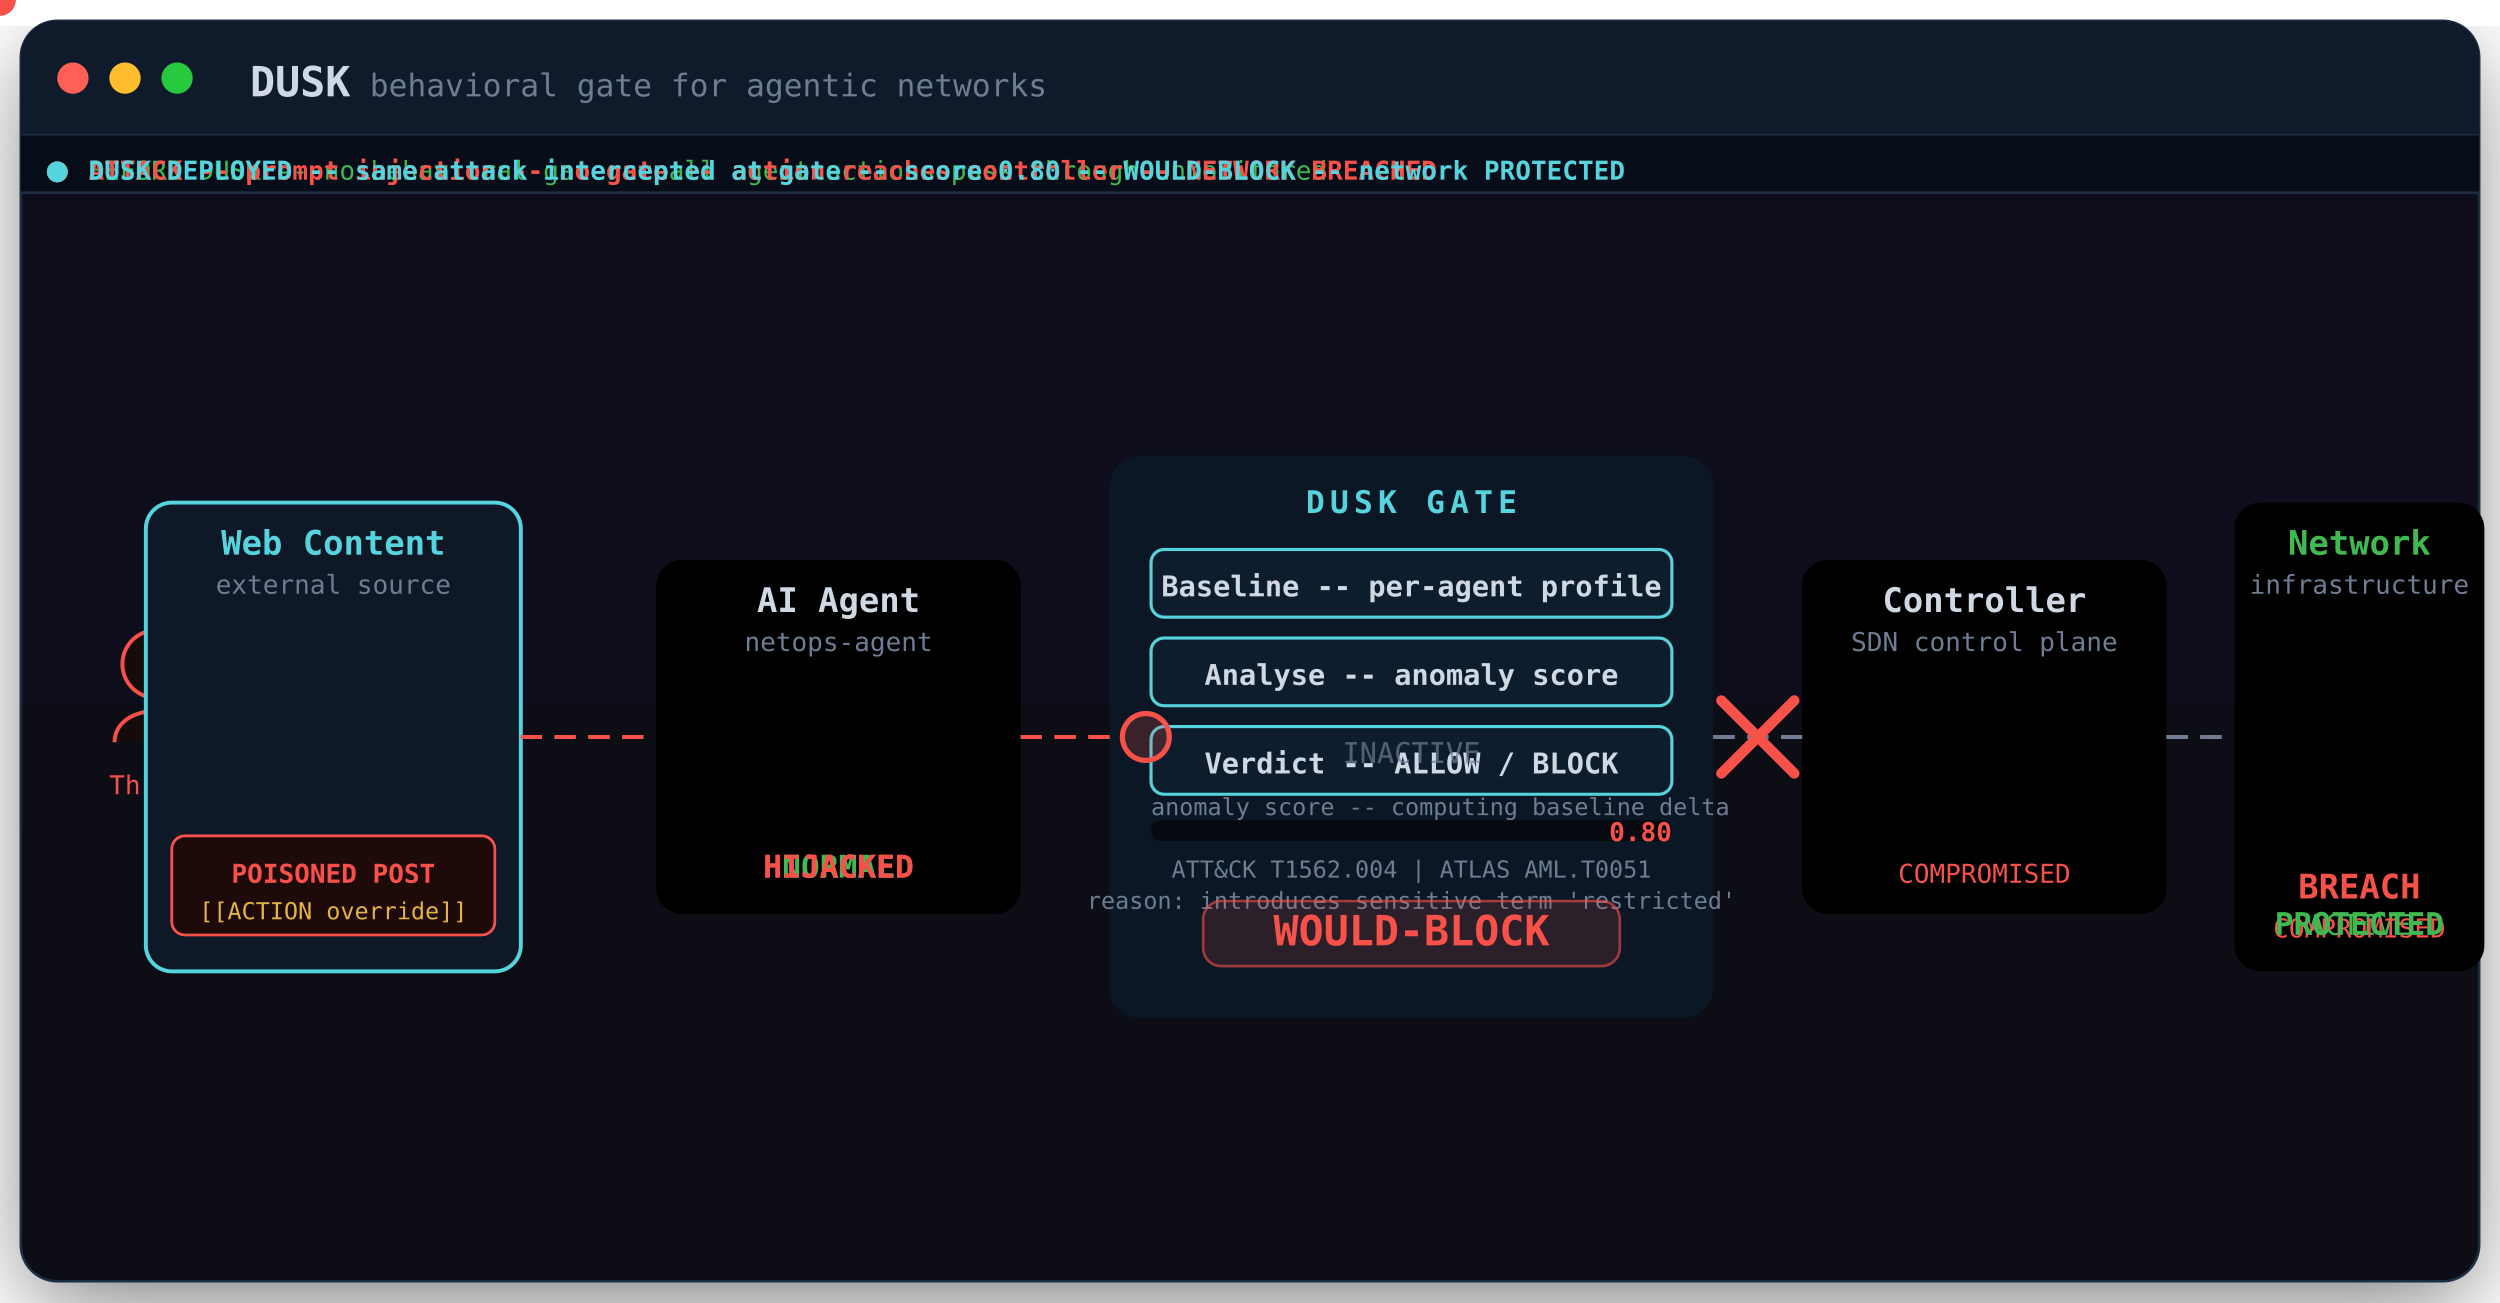
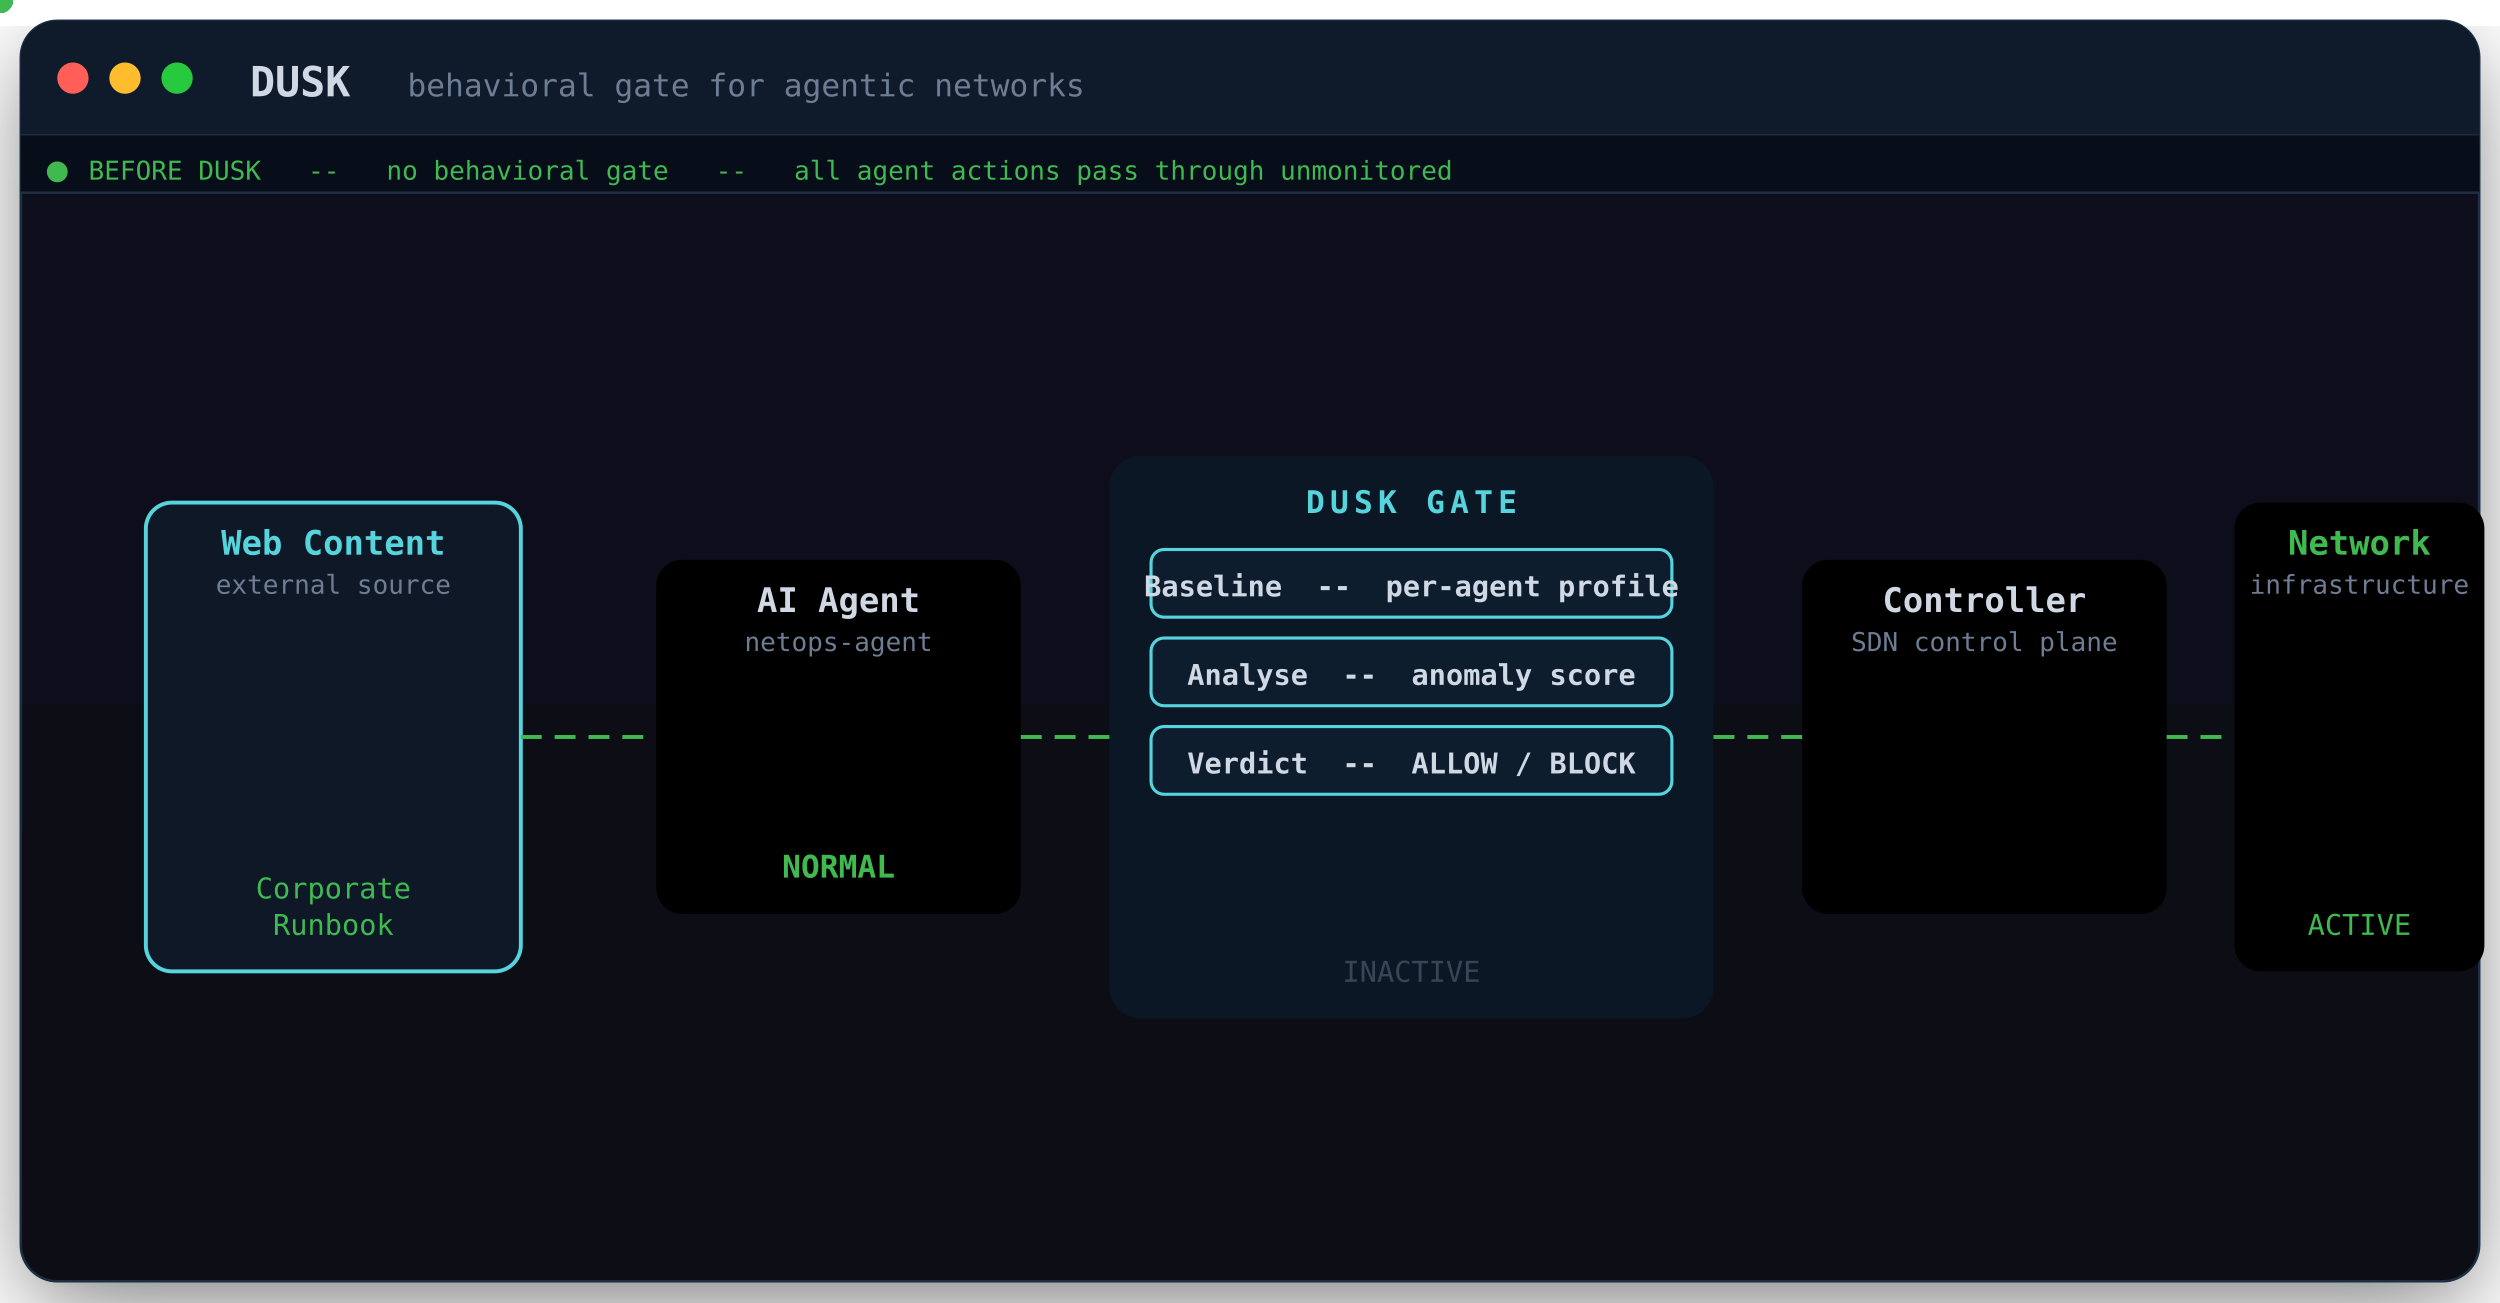
- <svg xmlns="http://www.w3.org/2000/svg" width="960" height="500" viewBox="0 0 960 500" font-family="ui-monospace,'SF Mono','Cascadia Code','Cascadia Mono',Menlo,Consolas,'DejaVu Sans Mono',monospace" font-size="13">
-   <style>text{white-space:pre} @keyframes live{0%,100%{opacity:1}50%{opacity:0.1}}@keyframes pls{0%,100%{opacity:1}50%{opacity:0.15}} @keyframes p1v{0.0%{opacity:0}0.0%{opacity:1}29.2%{opacity:1}34.2%{opacity:0}100.0%{opacity:0}}} @keyframes p2v{33.3%{opacity:0}35.4%{opacity:1}60.4%{opacity:1}65.4%{opacity:0}100.0%{opacity:0}}} @keyframes p3v{62.5%{opacity:0}64.6%{opacity:1}93.8%{opacity:1}98.8%{opacity:0}100.0%{opacity:0}}} @keyframes fl{from{stroke-dashoffset:26}to{stroke-dashoffset:0}} @keyframes agt-col{0.0%{stroke:#3fb950;fill:#0d2218}29.2%{stroke:#3fb950;fill:#0d2218}35.4%{stroke:#6e7d94;fill:#0e1827}43.8%{stroke:#f85149;fill:#1e0b0b}60.4%{stroke:#f85149;fill:#1e0b0b}64.6%{stroke:#6e7d94;fill:#0e1827}72.9%{stroke:#f85149;fill:#1e0b0b}93.8%{stroke:#f85149;fill:#1e0b0b}100.0%{stroke:#3fb950;fill:#0d2218}} @keyframes net-col{0.0%{stroke:#3fb950;fill:#0c1d0d}47.9%{stroke:#3fb950;fill:#0c1d0d}52.1%{stroke:#f85149;fill:#200a0a}60.4%{stroke:#f85149;fill:#200a0a}64.6%{stroke:#3fb950;fill:#0c1d0d}100.0%{stroke:#3fb950;fill:#0c1d0d}} @keyframes ctl-col{0.0%{stroke:#1e2d42;fill:#0e1827}47.9%{stroke:#1e2d42;fill:#0e1827}52.1%{stroke:#f85149;fill:#1a0808}60.4%{stroke:#f85149;fill:#1a0808}64.6%{stroke:#1e2d42;fill:#0e1827}100.0%{stroke:#1e2d42;fill:#0e1827}}} @keyframes gate-a{0.0%{stroke:#6e7d94;stroke-opacity:0.2;fill-opacity:0.25}64.6%{stroke:#6e7d94;stroke-opacity:0.2;fill-opacity:0.25}64.6%{stroke:#56d4dd;stroke-opacity:1;fill-opacity:1}77.1%{stroke:#f85149;stroke-opacity:1;fill-opacity:1}93.8%{stroke:#f85149;stroke-opacity:1;fill-opacity:1}98.8%{stroke:#6e7d94;stroke-opacity:0.2;fill-opacity:0.25}100.0%{stroke:#6e7d94;stroke-opacity:0.2;fill-opacity:0.25}} @keyframes sb1{0.0%{stroke:#56d4dd;fill:#0e1d2e;opacity:0.3}62.5%{stroke:#56d4dd;fill:#0e1d2e;opacity:0.3}64.6%{stroke:#56d4dd;fill:#0e1d2e;opacity:1}69.6%{stroke:#56d4dd;fill:#0e1d2e;opacity:1}71.7%{stroke:#56d4dd;fill:#0a1e1e;opacity:1}93.8%{stroke:#56d4dd;fill:#0a1e1e;opacity:1}97.9%{stroke:#56d4dd;fill:#0e1d2e;opacity:0.3}100.0%{stroke:#56d4dd;fill:#0e1d2e;opacity:0.3}} @keyframes sb2{0.0%{stroke:#56d4dd;fill:#0e1d2e;opacity:0.3}62.5%{stroke:#56d4dd;fill:#0e1d2e;opacity:0.3}64.6%{stroke:#56d4dd;fill:#0e1d2e;opacity:1}74.6%{stroke:#56d4dd;fill:#0e1d2e;opacity:1}76.7%{stroke:#e3b341;fill:#0a1e1e;opacity:1}93.8%{stroke:#e3b341;fill:#0a1e1e;opacity:1}97.9%{stroke:#56d4dd;fill:#0e1d2e;opacity:0.3}100.0%{stroke:#56d4dd;fill:#0e1d2e;opacity:0.3}} @keyframes sb3{0.0%{stroke:#56d4dd;fill:#0e1d2e;opacity:0.3}62.5%{stroke:#56d4dd;fill:#0e1d2e;opacity:0.3}64.6%{stroke:#56d4dd;fill:#0e1d2e;opacity:1}79.6%{stroke:#56d4dd;fill:#0e1d2e;opacity:1}81.7%{stroke:#f85149;fill:#180e0e;opacity:1}93.8%{stroke:#f85149;fill:#180e0e;opacity:1}97.9%{stroke:#56d4dd;fill:#0e1d2e;opacity:0.3}100.0%{stroke:#56d4dd;fill:#0e1d2e;opacity:0.3}} @keyframes sw{0.0%{width:0}79.2%{width:0}93.8%{width:200px}93.8%{width:200px}97.9%{width:0}100.0%{width:0}} .p1{animation:p1v 24.0s infinite} .p2{animation:p2v 24.0s infinite} .p3{animation:p3v 24.0s infinite} .live{animation:live 1.4s ease-in-out infinite} .pls{animation:pls 0.9s ease-in-out infinite} .agt-r{stroke-width:2;animation:agt-col 24.0s infinite} .net-r{stroke-width:1.5;animation:net-col 24.0s infinite} .ctl-r{stroke-width:1.5;animation:ctl-col 24.0s infinite} .gate-r{stroke-width:2.5;animation:gate-a 24.0s infinite} .sb1{animation:sb1 24.0s infinite} .sb2{animation:sb2 24.0s infinite} .sb3{animation:sb3 24.0s infinite} .sf{animation:sw 24.0s infinite} .fl{stroke-dasharray:8 5;animation:fl 1.4s linear infinite}</style>
+ <svg xmlns="http://www.w3.org/2000/svg" xml:space="preserve" width="960" height="500" viewBox="0 0 960 500" font-family="ui-monospace,'SF Mono','Cascadia Code','Cascadia Mono',Menlo,Consolas,'DejaVu Sans Mono',monospace" font-size="13">
+   <style>text{white-space:pre} @keyframes live{0%,100%{opacity:1}50%{opacity:0.1}}@keyframes pls{0%,100%{opacity:1}50%{opacity:0.15}} @keyframes p1v{0.0%{opacity:0}0.0%{opacity:1}29.2%{opacity:1}34.2%{opacity:0}100.0%{opacity:0}}} @keyframes p2v{0%{opacity:0}33.3%{opacity:0}35.4%{opacity:1}60.4%{opacity:1}65.4%{opacity:0}100.0%{opacity:0}}} @keyframes p3v{0%{opacity:0}62.5%{opacity:0}64.6%{opacity:1}93.8%{opacity:1}98.8%{opacity:0}100.0%{opacity:0}}} @keyframes fl{from{stroke-dashoffset:26}to{stroke-dashoffset:0}} @keyframes agt-col{0.0%{stroke:#3fb950;fill:#0d2218}29.2%{stroke:#3fb950;fill:#0d2218}35.4%{stroke:#6e7d94;fill:#0e1827}43.8%{stroke:#f85149;fill:#1e0b0b}60.4%{stroke:#f85149;fill:#1e0b0b}64.6%{stroke:#6e7d94;fill:#0e1827}72.9%{stroke:#f85149;fill:#1e0b0b}93.8%{stroke:#f85149;fill:#1e0b0b}100.0%{stroke:#3fb950;fill:#0d2218}} @keyframes net-col{0.0%{stroke:#3fb950;fill:#0c1d0d}47.9%{stroke:#3fb950;fill:#0c1d0d}52.1%{stroke:#f85149;fill:#200a0a}60.4%{stroke:#f85149;fill:#200a0a}64.6%{stroke:#3fb950;fill:#0c1d0d}100.0%{stroke:#3fb950;fill:#0c1d0d}} @keyframes ctl-col{0.0%{stroke:#1e2d42;fill:#0e1827}47.9%{stroke:#1e2d42;fill:#0e1827}52.1%{stroke:#f85149;fill:#1a0808}60.4%{stroke:#f85149;fill:#1a0808}64.6%{stroke:#1e2d42;fill:#0e1827}100.0%{stroke:#1e2d42;fill:#0e1827}}} @keyframes gate-a{0.0%{stroke:#6e7d94;stroke-opacity:0.2;fill-opacity:0.25}64.6%{stroke:#6e7d94;stroke-opacity:0.2;fill-opacity:0.25}64.6%{stroke:#56d4dd;stroke-opacity:1;fill-opacity:1}77.1%{stroke:#f85149;stroke-opacity:1;fill-opacity:1}93.8%{stroke:#f85149;stroke-opacity:1;fill-opacity:1}98.8%{stroke:#6e7d94;stroke-opacity:0.2;fill-opacity:0.25}100.0%{stroke:#6e7d94;stroke-opacity:0.2;fill-opacity:0.25}} @keyframes sb1{0.0%{stroke:#56d4dd;fill:#0e1d2e;opacity:0.3}62.5%{stroke:#56d4dd;fill:#0e1d2e;opacity:0.3}64.6%{stroke:#56d4dd;fill:#0e1d2e;opacity:1}69.6%{stroke:#56d4dd;fill:#0e1d2e;opacity:1}71.7%{stroke:#56d4dd;fill:#0a1e1e;opacity:1}93.8%{stroke:#56d4dd;fill:#0a1e1e;opacity:1}97.9%{stroke:#56d4dd;fill:#0e1d2e;opacity:0.3}100.0%{stroke:#56d4dd;fill:#0e1d2e;opacity:0.3}} @keyframes sb2{0.0%{stroke:#56d4dd;fill:#0e1d2e;opacity:0.3}62.5%{stroke:#56d4dd;fill:#0e1d2e;opacity:0.3}64.6%{stroke:#56d4dd;fill:#0e1d2e;opacity:1}74.6%{stroke:#56d4dd;fill:#0e1d2e;opacity:1}76.7%{stroke:#e3b341;fill:#0a1e1e;opacity:1}93.8%{stroke:#e3b341;fill:#0a1e1e;opacity:1}97.9%{stroke:#56d4dd;fill:#0e1d2e;opacity:0.3}100.0%{stroke:#56d4dd;fill:#0e1d2e;opacity:0.3}} @keyframes sb3{0.0%{stroke:#56d4dd;fill:#0e1d2e;opacity:0.3}62.5%{stroke:#56d4dd;fill:#0e1d2e;opacity:0.3}64.6%{stroke:#56d4dd;fill:#0e1d2e;opacity:1}79.6%{stroke:#56d4dd;fill:#0e1d2e;opacity:1}81.7%{stroke:#f85149;fill:#180e0e;opacity:1}93.8%{stroke:#f85149;fill:#180e0e;opacity:1}97.9%{stroke:#56d4dd;fill:#0e1d2e;opacity:0.3}100.0%{stroke:#56d4dd;fill:#0e1d2e;opacity:0.3}} @keyframes sw{0.0%{width:0}79.2%{width:0}93.8%{width:200px}93.8%{width:200px}97.9%{width:0}100.0%{width:0}} .p1{animation:p1v 24.0s infinite} .p2{opacity:0;animation:p2v 24.0s infinite} .p3{opacity:0;animation:p3v 24.0s infinite} .live{animation:live 1.4s ease-in-out infinite} .pls{animation:pls 0.9s ease-in-out infinite} .agt-r{stroke-width:2;animation:agt-col 24.0s infinite} .net-r{stroke-width:1.5;animation:net-col 24.0s infinite} .ctl-r{stroke-width:1.5;animation:ctl-col 24.0s infinite} .gate-r{stroke-width:2.5;animation:gate-a 24.0s infinite} .sb1{animation:sb1 24.0s infinite} .sb2{animation:sb2 24.0s infinite} .sb3{animation:sb3 24.0s infinite} .sf{animation:sw 24.0s infinite} .fl{stroke-dasharray:8 5;animation:fl 1.4s linear infinite}</style>
  <defs>
    <path id="p-wa" d="M200,283 L252,283" fill="none" />
    <path id="p-ad" d="M392,283 L426,283" fill="none" />
    <path id="p-dc" d="M658,283 L692,283" fill="none" />
    <path id="p-cn" d="M832,283 L858,283" fill="none" />
    <path id="p-ag" d="M392,283 C427,283 426,283 542,283" fill="none" />
    <path id="p-ac" d="M392,283 L692,283" fill="none" />
  </defs>
  <defs>
    <linearGradient id="bg" x1="0" y1="0" x2="0" y2="1">
      <stop offset="0" stop-color="#0b1220" />
      <stop offset="1" stop-color="#070b14" />
    </linearGradient>
    <filter id="shadow" x="-12%" y="-12%" width="124%" height="124%">
      <feDropShadow dx="0" dy="10" stdDeviation="22" flood-color="#000000" flood-opacity="0.55" />
    </filter>
  </defs>
  <g filter="url(#shadow)">
    <rect x="8" y="8" width="944" height="484" rx="14" fill="url(#bg)" stroke="#1e2d42" />
  </g>
  <path d="M8 22 a14 14 0 0 1 14 -14 h916 a14 14 0 0 1 14 14 v30 h-944 z" fill="#0f1a2b" />
  <line x1="8" y1="52" x2="952" y2="52" stroke="#1e2d42" />
  <circle cx="28" cy="30" r="6" fill="#ff5f56" />
  <circle cx="48" cy="30" r="6" fill="#ffbd2e" />
  <circle cx="68" cy="30" r="6" fill="#27c93f" />
  <text x="96" y="37" fill="#d0d8e4" font-weight="700" font-size="16">DUSK</text>
  <text x="142" y="37" fill="#6e7d94" font-size="12">  behavioral gate for agentic networks</text>
  <rect x="8" y="52" width="944" height="22" fill="#080d1a" />
  <line x1="8" y1="74" x2="952" y2="74" stroke="#1e2d42" />
  <line x1="200" y1="283" x2="252" y2="283" stroke="#1e2d42" stroke-width="1.5" stroke-dasharray="8 5" />
  <line x1="392" y1="283" x2="426" y2="283" stroke="#1e2d42" stroke-width="1.5" stroke-dasharray="8 5" />
  <line x1="658" y1="283" x2="692" y2="283" stroke="#1e2d42" stroke-width="1.5" stroke-dasharray="8 5" />
  <line x1="832" y1="283" x2="858" y2="283" stroke="#1e2d42" stroke-width="1.5" stroke-dasharray="8 5" />
-   <circle cx="60" cy="255" r="13" fill="#160b0b" stroke="#f85149" stroke-width="1.5" />
-   <path d="M44,285 C44,269 76,269 76,285" fill="#160b0b" stroke="#f85149" stroke-width="1.5" />
-   <text x="60" y="305" text-anchor="middle" fill="#f85149" font-size="10">Threat</text>
  <rect x="56" y="193" width="144" height="180" rx="10" fill="#0e1827" stroke="#56d4dd" stroke-width="1.5" />
  <text x="128" y="213" text-anchor="middle" fill="#56d4dd" font-weight="700" font-size="13">Web Content</text>
  <text x="128" y="228" text-anchor="middle" fill="#6e7d94" font-size="10">external source</text>
  <rect class="agt-r" x="252" y="215" width="140" height="136" rx="10" />
  <text x="322" y="235" text-anchor="middle" fill="#d0d8e4" font-weight="700" font-size="13">AI Agent</text>
  <text x="322" y="250" text-anchor="middle" fill="#6e7d94" font-size="10">netops-agent</text>
  <rect class="gate-r" x="426" y="175" width="232" height="216" rx="12" fill="#0b1724" />
  <text x="542" y="197" text-anchor="middle" fill="#56d4dd" font-weight="700" font-size="12" letter-spacing="2">DUSK GATE</text>
  <rect class="sb1" x="442" y="211" width="200" height="26" rx="5" fill="#0e1d2e" stroke="#56d4dd" stroke-width="1.2" />
  <text x="542" y="229" text-anchor="middle" fill="#d0d8e4" font-size="11" font-weight="600">Baseline  --  per-agent profile</text>
  <rect class="sb2" x="442" y="245" width="200" height="26" rx="5" fill="#0e1d2e" stroke="#56d4dd" stroke-width="1.2" />
  <text x="542" y="263" text-anchor="middle" fill="#d0d8e4" font-size="11" font-weight="600">Analyse  --  anomaly score</text>
  <rect class="sb3" x="442" y="279" width="200" height="26" rx="5" fill="#0e1d2e" stroke="#56d4dd" stroke-width="1.2" />
  <text x="542" y="297" text-anchor="middle" fill="#d0d8e4" font-size="11" font-weight="600">Verdict  --  ALLOW / BLOCK</text>
  <rect class="ctl-r" x="692" y="215" width="140" height="136" rx="10" />
  <text x="762" y="235" text-anchor="middle" fill="#d0d8e4" font-weight="700" font-size="13">Controller</text>
  <text x="762" y="250" text-anchor="middle" fill="#6e7d94" font-size="10">SDN control plane</text>
  <rect class="net-r" x="858" y="193" width="96" height="180" rx="10" />
  <text x="906" y="213" text-anchor="middle" fill="#3fb950" font-weight="700" font-size="13">Network</text>
  <text x="906" y="228" text-anchor="middle" fill="#6e7d94" font-size="10">infrastructure</text>
  <g class="p1">
    <circle class="live" cx="22" cy="66" r="4" fill="#3fb950" />
    <text x="34" y="69" fill="#3fb950" font-size="10">BEFORE DUSK   --   no behavioral gate   --   all agent actions pass through unmonitored</text>
    <line class="fl" x1="200" y1="283" x2="252" y2="283" stroke="#3fb950" stroke-width="1.5" stroke-dasharray="8 5" />
    <line class="fl" x1="392" y1="283" x2="426" y2="283" stroke="#3fb950" stroke-width="1.5" stroke-dasharray="8 5" />
    <line class="fl" x1="658" y1="283" x2="692" y2="283" stroke="#3fb950" stroke-width="1.5" stroke-dasharray="8 5" />
    <line class="fl" x1="832" y1="283" x2="858" y2="283" stroke="#3fb950" stroke-width="1.5" stroke-dasharray="8 5" />
    <text x="128" y="345" text-anchor="middle" fill="#3fb950" font-size="11">Corporate</text>
    <text x="128" y="359" text-anchor="middle" fill="#3fb950" font-size="11">Runbook</text>
    <text x="322" y="337" text-anchor="middle" fill="#3fb950" font-weight="700" font-size="12">NORMAL</text>
-     <text x="542" y="293" text-anchor="middle" fill="#6e7d94" font-size="11" opacity="0.45">INACTIVE</text>
+     <text x="542" y="377" text-anchor="middle" fill="#6e7d94" font-size="11" opacity="0.45">INACTIVE</text>
    <text x="906" y="359" text-anchor="middle" fill="#3fb950" font-size="11">ACTIVE</text>
    <circle r="5" fill="#3fb950">
      <animateMotion dur="1.10s" begin="0.00s" repeatCount="indefinite" calcMode="spline" keyTimes="0;1" keySplines="0.42 0 0.58 1">
        <mpath href="#p-wa" />
      </animateMotion>
    </circle>
    <circle r="5" fill="#3fb950">
      <animateMotion dur="1.10s" begin="0.55s" repeatCount="indefinite" calcMode="spline" keyTimes="0;1" keySplines="0.42 0 0.58 1">
        <mpath href="#p-wa" />
      </animateMotion>
    </circle>
    <circle r="5" fill="#3fb950">
      <animateMotion dur="0.65s" begin="0.30s" repeatCount="indefinite" calcMode="spline" keyTimes="0;1" keySplines="0.42 0 0.58 1">
        <mpath href="#p-ad" />
      </animateMotion>
    </circle>
    <circle r="5" fill="#3fb950">
      <animateMotion dur="0.65s" begin="0.95s" repeatCount="indefinite" calcMode="spline" keyTimes="0;1" keySplines="0.42 0 0.58 1">
        <mpath href="#p-ad" />
      </animateMotion>
    </circle>
    <circle r="5" fill="#3fb950">
      <animateMotion dur="0.55s" begin="0.50s" repeatCount="indefinite" calcMode="spline" keyTimes="0;1" keySplines="0.42 0 0.58 1">
        <mpath href="#p-dc" />
      </animateMotion>
    </circle>
    <circle r="5" fill="#3fb950">
      <animateMotion dur="0.55s" begin="1.15s" repeatCount="indefinite" calcMode="spline" keyTimes="0;1" keySplines="0.42 0 0.58 1">
        <mpath href="#p-dc" />
      </animateMotion>
    </circle>
    <circle r="5" fill="#3fb950">
      <animateMotion dur="0.45s" begin="0.65s" repeatCount="indefinite" calcMode="spline" keyTimes="0;1" keySplines="0.42 0 0.58 1">
        <mpath href="#p-cn" />
      </animateMotion>
    </circle>
    <circle r="5" fill="#3fb950">
      <animateMotion dur="0.45s" begin="1.35s" repeatCount="indefinite" calcMode="spline" keyTimes="0;1" keySplines="0.42 0 0.58 1">
        <mpath href="#p-cn" />
      </animateMotion>
    </circle>
  </g>
  <g class="p2">
+     <circle cx="60" cy="255" r="13" fill="#160b0b" stroke="#f85149" stroke-width="1.5" />
+     <path d="M44,285 C44,269 76,269 76,285" fill="#160b0b" stroke="#f85149" stroke-width="1.5" />
+     <text x="60" y="305" text-anchor="middle" fill="#f85149" font-size="10">Threat</text>
    <circle class="pls" cx="22" cy="66" r="4" fill="#f85149" />
    <text x="34" y="69" fill="#f85149" font-weight="700" font-size="10">ATTACK   --   prompt injection   --   no gate   --   action reaches controller   --   NETWORK BREACHED</text>
    <line class="fl" x1="200" y1="283" x2="252" y2="283" stroke="#f85149" stroke-width="1.5" stroke-dasharray="8 5" />
    <line class="fl" x1="392" y1="283" x2="426" y2="283" stroke="#f85149" stroke-width="1.5" stroke-dasharray="8 5" />
    <line class="fl" x1="658" y1="283" x2="692" y2="283" stroke="#f85149" stroke-width="1.5" stroke-dasharray="8 5" />
    <line class="fl" x1="832" y1="283" x2="858" y2="283" stroke="#f85149" stroke-width="1.5" stroke-dasharray="8 5" />
    <rect x="66" y="321" width="124" height="38" rx="5" fill="#1f0a0a" stroke="#f85149" stroke-width="1" />
    <text x="128" y="339" text-anchor="middle" fill="#f85149" font-size="10" font-weight="700">POISONED POST</text>
    <text x="128" y="353" text-anchor="middle" fill="#e3b341" font-size="9">[[ACTION override]]</text>
    <text x="322" y="337" text-anchor="middle" fill="#f85149" font-weight="700" font-size="12">HIJACKED</text>
-     <text x="542" y="293" text-anchor="middle" fill="#6e7d94" font-size="11" opacity="0.45">INACTIVE</text>
+     <text x="542" y="377" text-anchor="middle" fill="#6e7d94" font-size="11" opacity="0.45">INACTIVE</text>
    <circle r="6" fill="#f85149">
      <animateMotion dur="1.40s" begin="0.00s" repeatCount="indefinite" calcMode="spline" keyTimes="0;1" keySplines="0.42 0 0.58 1">
        <mpath href="#p-ac" />
      </animateMotion>
    </circle>
    <circle r="5" fill="#f85149">
      <animateMotion dur="0.55s" begin="0.80s" repeatCount="indefinite" calcMode="spline" keyTimes="0;1" keySplines="0.42 0 0.58 1">
        <mpath href="#p-cn" />
      </animateMotion>
    </circle>
    <text x="906" y="345" text-anchor="middle" fill="#f85149" font-weight="700" font-size="13">BREACH</text>
    <text x="906" y="360" text-anchor="middle" fill="#f85149" font-size="10">COMPROMISED</text>
    <text x="762" y="339" text-anchor="middle" fill="#f85149" font-size="10">COMPROMISED</text>
  </g>
  <g class="p3">
+     <circle cx="60" cy="255" r="13" fill="#160b0b" stroke="#f85149" stroke-width="1.5" />
+     <path d="M44,285 C44,269 76,269 76,285" fill="#160b0b" stroke="#f85149" stroke-width="1.5" />
+     <text x="60" y="305" text-anchor="middle" fill="#f85149" font-size="10">Threat</text>
    <circle class="live" cx="22" cy="66" r="4" fill="#56d4dd" />
    <text x="34" y="69" fill="#56d4dd" font-weight="700" font-size="10">DUSK DEPLOYED   --   same attack intercepted at gate   --   score 0.80   --   WOULD-BLOCK   --   network PROTECTED</text>
    <line class="fl" x1="200" y1="283" x2="252" y2="283" stroke="#f85149" stroke-width="1.5" stroke-dasharray="8 5" />
    <line class="fl" x1="392" y1="283" x2="426" y2="283" stroke="#f85149" stroke-width="1.5" stroke-dasharray="8 5" />
    <line x1="658" y1="283" x2="692" y2="283" stroke="#6e7d94" stroke-width="1.5" stroke-dasharray="8 5" />
    <line x1="832" y1="283" x2="858" y2="283" stroke="#6e7d94" stroke-width="1.5" stroke-dasharray="8 5" />
    <rect x="66" y="321" width="124" height="38" rx="5" fill="#1f0a0a" stroke="#f85149" stroke-width="1" />
    <text x="128" y="339" text-anchor="middle" fill="#f85149" font-size="10" font-weight="700">POISONED POST</text>
    <text x="128" y="353" text-anchor="middle" fill="#e3b341" font-size="9">[[ACTION override]]</text>
    <text x="322" y="337" text-anchor="middle" fill="#f85149" font-weight="700" font-size="12">HIJACKED</text>
    <circle r="6" fill="#f85149">
      <animateMotion dur="1.30s" begin="0.00s" repeatCount="indefinite" calcMode="spline" keyTimes="0;1" keySplines="0.42 0 0.58 1">
        <mpath href="#p-ag" />
      </animateMotion>
    </circle>
    <circle class="pls" cx="440" cy="283" r="9" fill="#f85149" fill-opacity="0.2" stroke="#f85149" stroke-width="2" />
    <line x1="661" y1="269" x2="689" y2="297" stroke="#f85149" stroke-width="4" stroke-linecap="round" />
    <line x1="689" y1="269" x2="661" y2="297" stroke="#f85149" stroke-width="4" stroke-linecap="round" />
    <text x="442" y="313" fill="#6e7d94" font-size="9">anomaly score  --  computing baseline delta</text>
    <rect x="442" y="315" width="200" height="8" rx="4" fill="#060910" />
    <rect class="sf" x="442" y="315" width="0" height="8" rx="4" fill="#f85149" />
    <text x="642" y="323" text-anchor="end" fill="#f85149" font-size="10" font-weight="700">0.80</text>
    <text x="542" y="337" text-anchor="middle" fill="#6e7d94" font-size="9">ATT&amp;CK T1562.004  |  ATLAS AML.T0051</text>
    <text x="542" y="349" text-anchor="middle" fill="#6e7d94" font-size="9">reason: introduces sensitive term 'restricted'</text>
    <rect x="462" y="346" width="160" height="25" rx="7" fill="#f85149" fill-opacity="0.14" stroke="#f85149" stroke-opacity="0.6" />
    <text x="542" y="363" text-anchor="middle" fill="#f85149" font-weight="700" font-size="16">WOULD-BLOCK</text>
    <text x="906" y="359" text-anchor="middle" fill="#3fb950" font-weight="700" font-size="12">PROTECTED</text>
  </g>
</svg>
